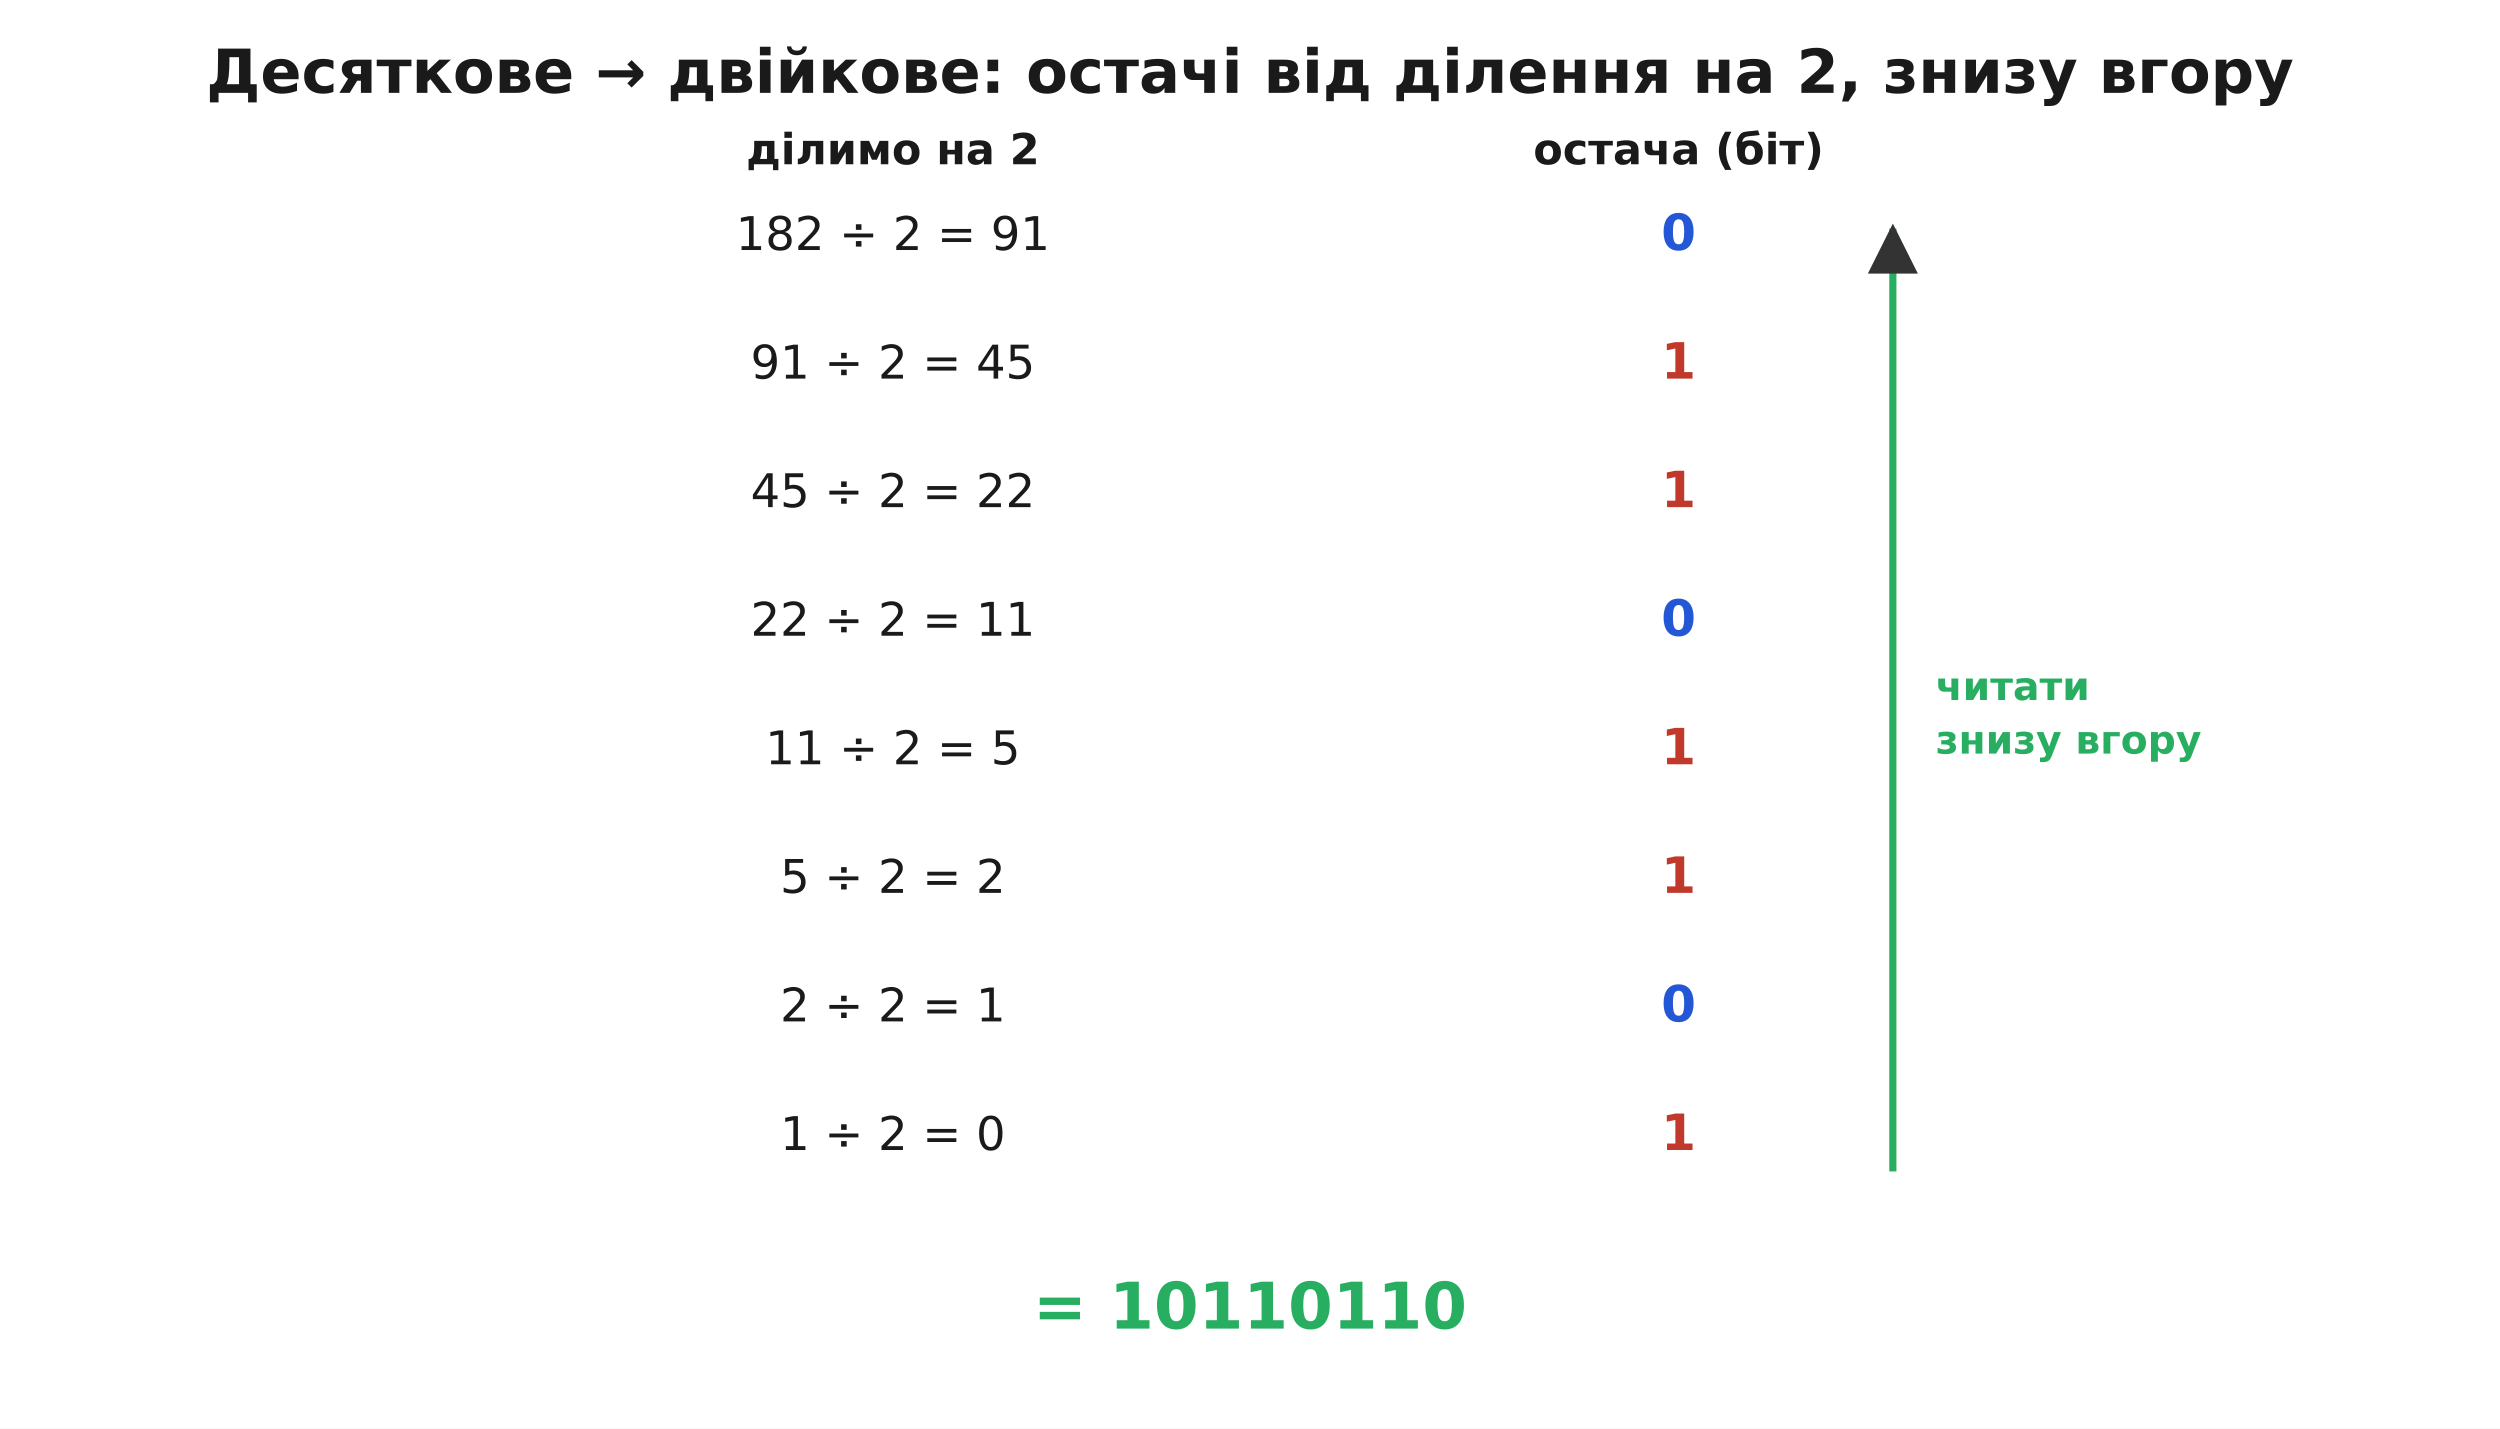
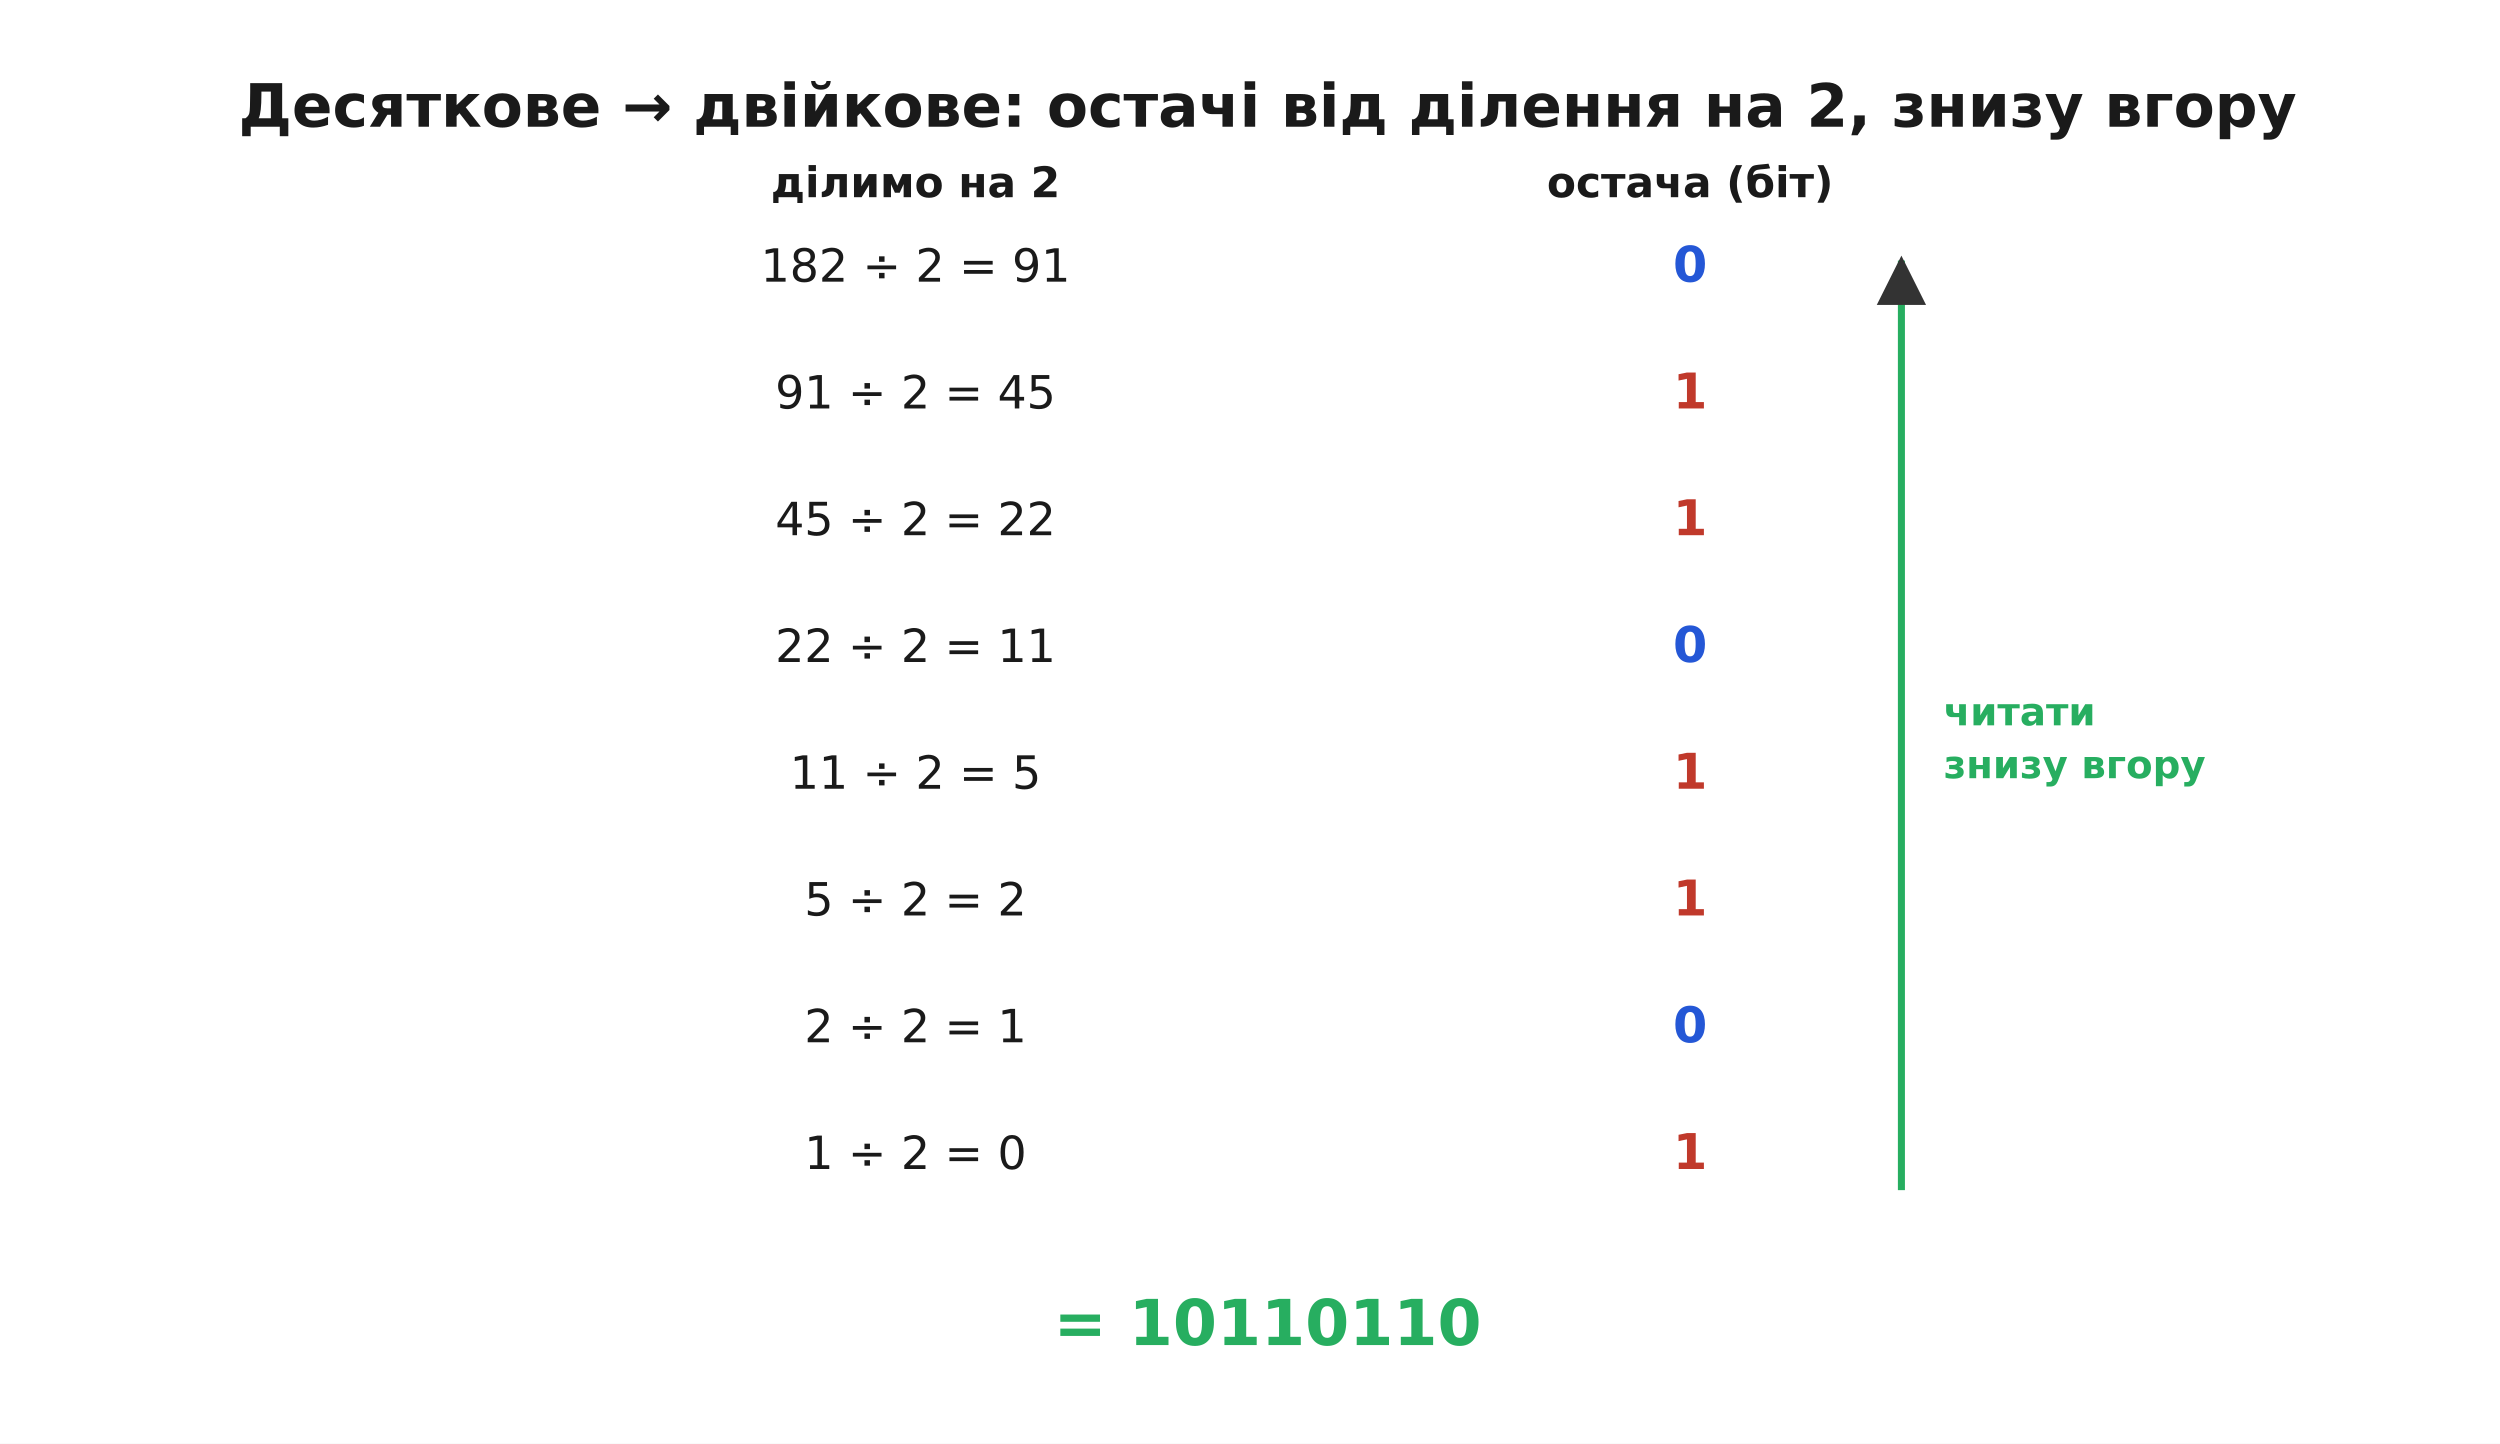
- <svg xmlns="http://www.w3.org/2000/svg" viewBox="0 0 700 400" font-family="'Segoe UI', 'DejaVu Sans', Arial, sans-serif">
-   <rect width="700" height="400" fill="#ffffff" />
+ <svg xmlns="http://www.w3.org/2000/svg" viewBox="-10 -10 710 410" font-family="'Segoe UI', 'DejaVu Sans', Arial, sans-serif">
+   <rect x="-10" y="-10" width="710" height="410" fill="#ffffff" />
  <defs>
    <marker id="arrow" viewBox="0 0 10 10" refX="9" refY="5" markerWidth="7" markerHeight="7" orient="auto-start-reverse">
      <path d="M0 0 L10 5 L0 10 z" fill="#333333" />
    </marker>
  </defs>
  <text x="350.0" y="26.0" font-family="'Segoe UI', 'DejaVu Sans', Arial, sans-serif" font-size="17" fill="#1a1a1a" text-anchor="middle" font-weight="700">Десяткове → двійкове: остачі від ділення на 2, знизу вгору</text>
  <text x="250.0" y="46.0" font-family="'Segoe UI', 'DejaVu Sans', Arial, sans-serif" font-size="12" fill="#1a1a1a" text-anchor="middle" font-weight="700">ділимо на 2</text>
  <text x="470.0" y="46.0" font-family="'Segoe UI', 'DejaVu Sans', Arial, sans-serif" font-size="12" fill="#1a1a1a" text-anchor="middle" font-weight="700">остача (біт)</text>
  <text x="250.0" y="70.0" font-family="'Segoe UI', 'DejaVu Sans', Arial, sans-serif" font-size="13" fill="#1a1a1a" text-anchor="middle">182 ÷ 2 = 91</text>
  <text x="470.0" y="70.0" font-family="'Segoe UI', 'DejaVu Sans', Arial, sans-serif" font-size="14" fill="#2457d6" text-anchor="middle" font-weight="700">0</text>
  <text x="250.0" y="106.0" font-family="'Segoe UI', 'DejaVu Sans', Arial, sans-serif" font-size="13" fill="#1a1a1a" text-anchor="middle">91 ÷ 2 = 45</text>
  <text x="470.0" y="106.0" font-family="'Segoe UI', 'DejaVu Sans', Arial, sans-serif" font-size="14" fill="#c0392b" text-anchor="middle" font-weight="700">1</text>
  <text x="250.0" y="142.0" font-family="'Segoe UI', 'DejaVu Sans', Arial, sans-serif" font-size="13" fill="#1a1a1a" text-anchor="middle">45 ÷ 2 = 22</text>
  <text x="470.0" y="142.0" font-family="'Segoe UI', 'DejaVu Sans', Arial, sans-serif" font-size="14" fill="#c0392b" text-anchor="middle" font-weight="700">1</text>
  <text x="250.0" y="178.0" font-family="'Segoe UI', 'DejaVu Sans', Arial, sans-serif" font-size="13" fill="#1a1a1a" text-anchor="middle">22 ÷ 2 = 11</text>
  <text x="470.0" y="178.0" font-family="'Segoe UI', 'DejaVu Sans', Arial, sans-serif" font-size="14" fill="#2457d6" text-anchor="middle" font-weight="700">0</text>
  <text x="250.0" y="214.0" font-family="'Segoe UI', 'DejaVu Sans', Arial, sans-serif" font-size="13" fill="#1a1a1a" text-anchor="middle">11 ÷ 2 = 5</text>
  <text x="470.0" y="214.0" font-family="'Segoe UI', 'DejaVu Sans', Arial, sans-serif" font-size="14" fill="#c0392b" text-anchor="middle" font-weight="700">1</text>
  <text x="250.0" y="250.0" font-family="'Segoe UI', 'DejaVu Sans', Arial, sans-serif" font-size="13" fill="#1a1a1a" text-anchor="middle">5 ÷ 2 = 2</text>
  <text x="470.0" y="250.0" font-family="'Segoe UI', 'DejaVu Sans', Arial, sans-serif" font-size="14" fill="#c0392b" text-anchor="middle" font-weight="700">1</text>
  <text x="250.0" y="286.0" font-family="'Segoe UI', 'DejaVu Sans', Arial, sans-serif" font-size="13" fill="#1a1a1a" text-anchor="middle">2 ÷ 2 = 1</text>
  <text x="470.0" y="286.0" font-family="'Segoe UI', 'DejaVu Sans', Arial, sans-serif" font-size="14" fill="#2457d6" text-anchor="middle" font-weight="700">0</text>
  <text x="250.0" y="322.0" font-family="'Segoe UI', 'DejaVu Sans', Arial, sans-serif" font-size="13" fill="#1a1a1a" text-anchor="middle">1 ÷ 2 = 0</text>
  <text x="470.0" y="322.0" font-family="'Segoe UI', 'DejaVu Sans', Arial, sans-serif" font-size="14" fill="#c0392b" text-anchor="middle" font-weight="700">1</text>
  <line x1="530.0" y1="328.0" x2="530.0" y2="64.0" stroke="#27ae60" stroke-width="2.0" marker-end="url(#arrow)" />
  <text x="542.0" y="196.0" font-family="'Segoe UI', 'DejaVu Sans', Arial, sans-serif" font-size="11" fill="#27ae60" text-anchor="start" font-weight="700">читати</text>
  <text x="542.0" y="211.0" font-family="'Segoe UI', 'DejaVu Sans', Arial, sans-serif" font-size="11" fill="#27ae60" text-anchor="start" font-weight="700">знизу вгору</text>
  <text x="350.0" y="372.0" font-family="'Segoe UI', 'DejaVu Sans', Arial, sans-serif" font-size="18" fill="#27ae60" text-anchor="middle" font-weight="700">= 10110110</text>
</svg>
